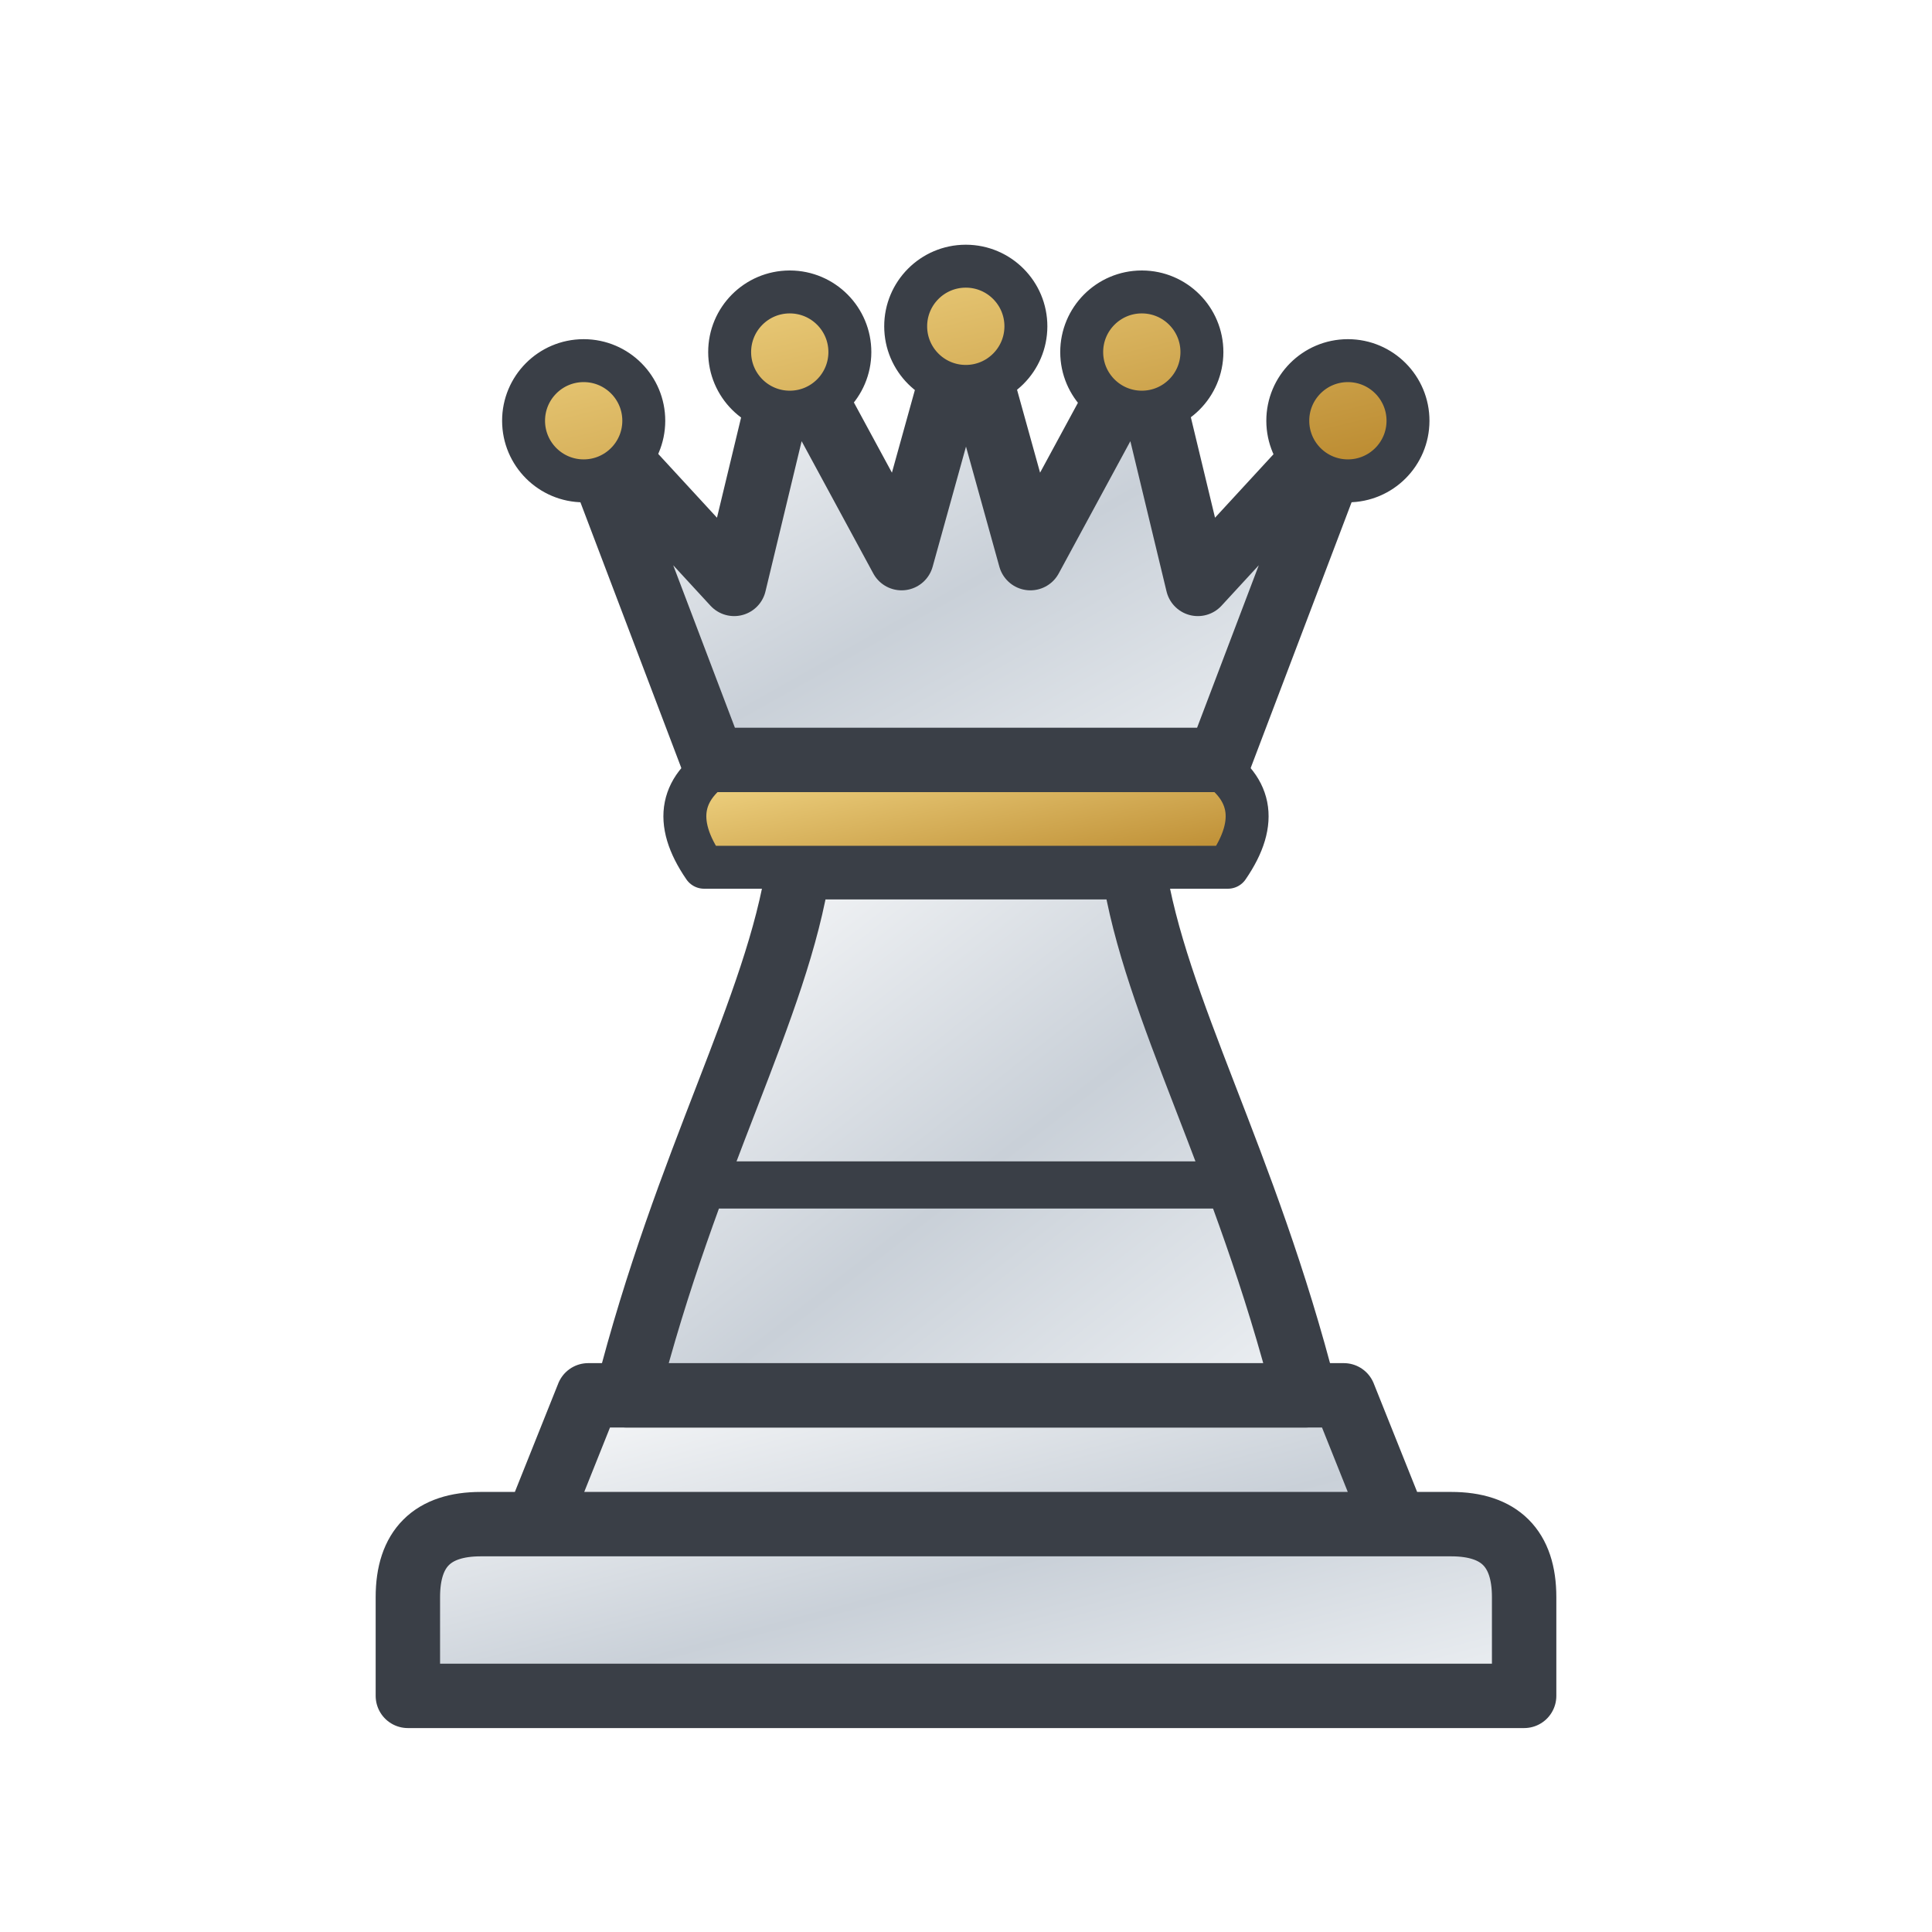
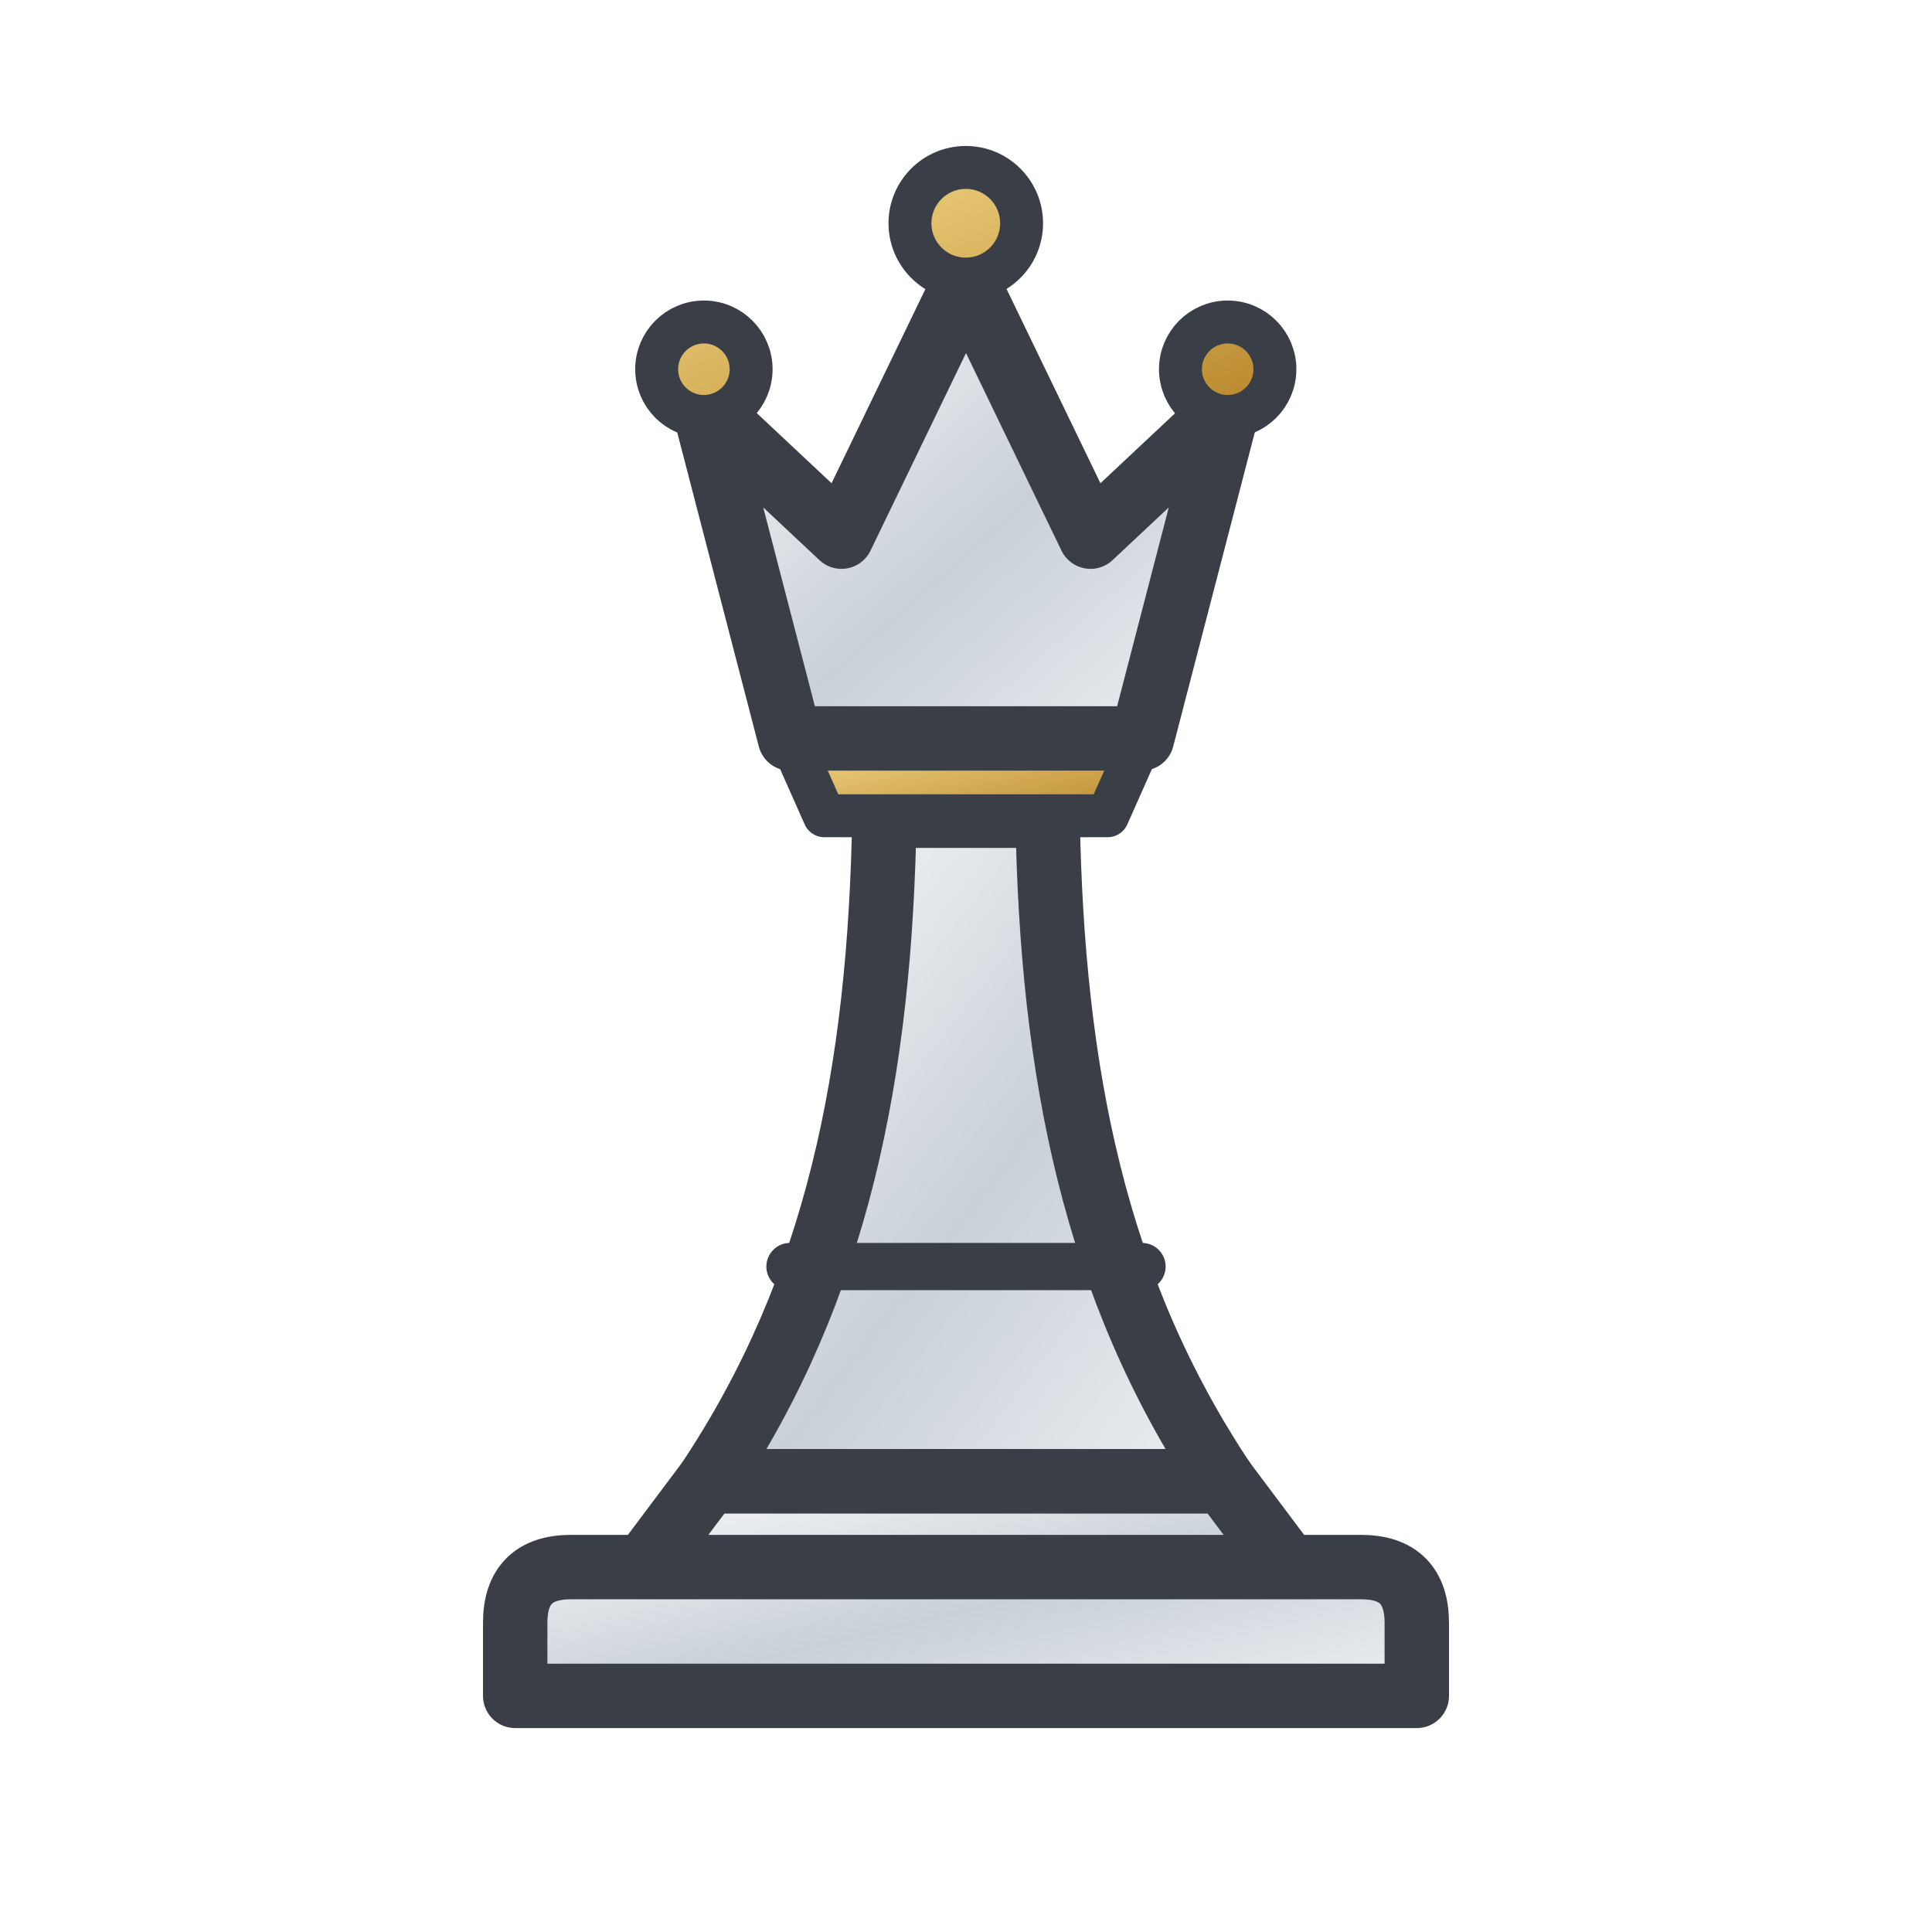
<svg xmlns="http://www.w3.org/2000/svg" width="45" height="45" viewBox="0 0 45 45">
  <defs>
    <linearGradient id="m" x1="0" y1="0" x2="1" y2="1">
      <stop offset="0" stop-color="#ffffff" />
      <stop offset="0.55" stop-color="#c9d0d8" />
      <stop offset="1" stop-color="#eef1f4" />
    </linearGradient>
    <linearGradient id="a" x1="0" y1="0" x2="1" y2="1">
      <stop offset="0" stop-color="#f6dc8c" />
      <stop offset="1" stop-color="#b8862b" />
    </linearGradient>
  </defs>
  <g stroke-width="1.5" stroke-linecap="round" stroke-linejoin="round">
-     <path d="M9.5 39.5H35.5V37.2Q35.5 35.5 33.8 35.5H11.2Q9.5 35.5 9.5 37.2Z M12.5 35.5H32.5L31.3 32.5H13.7Z" fill="url(#m)" stroke="#3a3f47" />
-     <path d="M14.6 32.5C16 27 18.1 23.5 18.6 20.2H26.4C26.9 23.5 29 27 30.4 32.5Z" fill="url(#m)" stroke="#3a3f47" />
-     <path d="M16.4 27.6H28.6" fill="none" stroke="#3a3f47" stroke-width="1.1" />
-     <path d="M16.4 20.2H28.6Q29.7 18.6 28.1 17.7H16.9Q15.3 18.6 16.4 20.2Z" fill="url(#a)" stroke="#3a3f47" stroke-width="1" />
-     <path d="M16.6 17.7L13.6 9.8L17.1 13.6L18.4 8.2L21 13L22.5 7.6L24 13L26.6 8.2L27.9 13.6L31.4 9.8L28.4 17.7Z" fill="url(#m)" stroke="#3a3f47" />
-     <path d="M13.6 8.4A1.4 1.4 0 1 1 13.59 8.4Z M18.4 6.8A1.4 1.4 0 1 1 18.39 6.8Z M22.5 6.2A1.4 1.4 0 1 1 22.49 6.2Z M26.6 6.8A1.4 1.4 0 1 1 26.59 6.8Z M31.4 8.4A1.4 1.4 0 1 1 31.39 8.4Z" fill="url(#a)" stroke="#3a3f47" stroke-width="1" />
+     <path d="M12 39.5H33V37.8Q33 36.5 31.7 36.5H13.3Q12 36.5 12 37.8Z M15 36.5H30L28.5 34.5H16.5Z" fill="url(#m)" stroke="#3a3f47" />
+     <path d="M16.5 34.5C19.5 30 20.5 25 20.6 19H24.4C24.5 25 25.5 30 28.5 34.5Z" fill="url(#m)" stroke="#3a3f47" />
+     <path d="M18.4 29.5H26.6" fill="none" stroke="#3a3f47" stroke-width="1.1" />
+     <path d="M19.2 19H25.8L26.6 17.2H18.4Z" fill="url(#a)" stroke="#3a3f47" stroke-width="1" />
+     <path d="M18.4 17.2L16.4 9.5L19.6 12.5L22.5 6.5L25.4 12.5L28.6 9.5L26.6 17.2Z" fill="url(#m)" stroke="#3a3f47" />
+     <path d="M16.4 7.5A1.1 1.1 0 1 1 16.39 7.5Z M28.6 7.5A1.1 1.1 0 1 1 28.59 7.5Z M22.5 3.9A1.3 1.3 0 1 1 22.49 3.9Z" fill="url(#a)" stroke="#3a3f47" stroke-width="1" />
  </g>
</svg>
